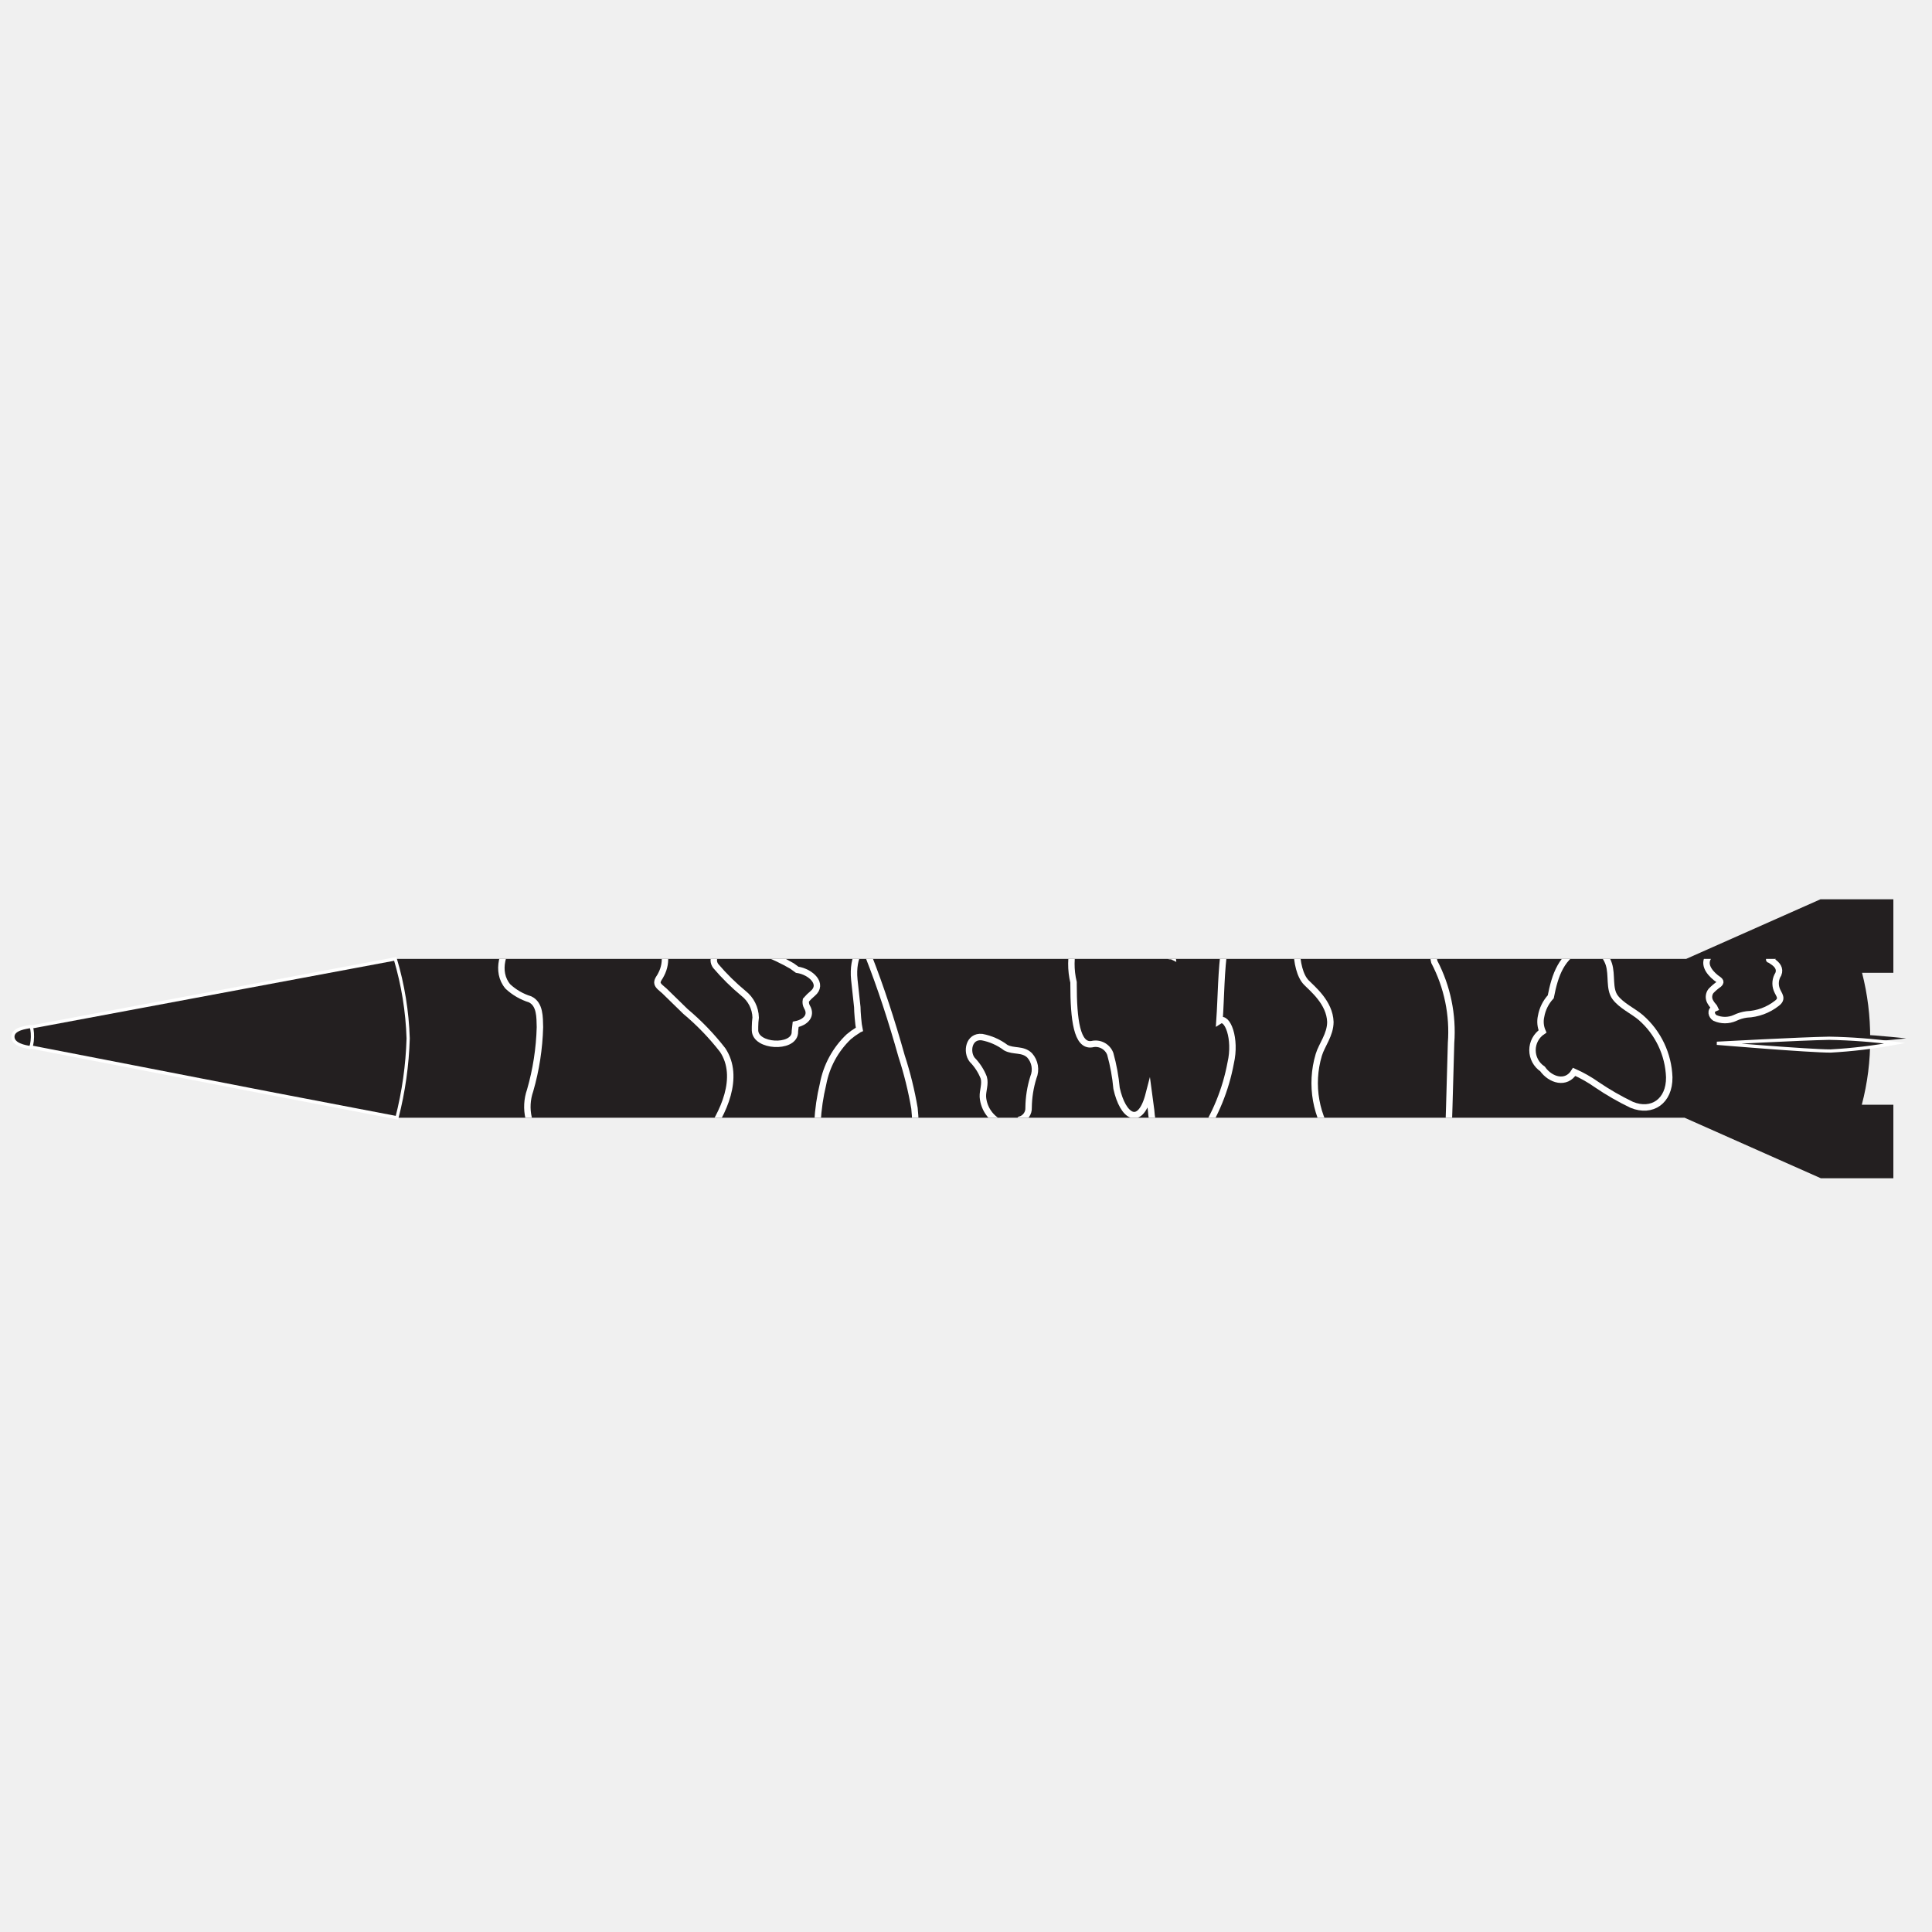
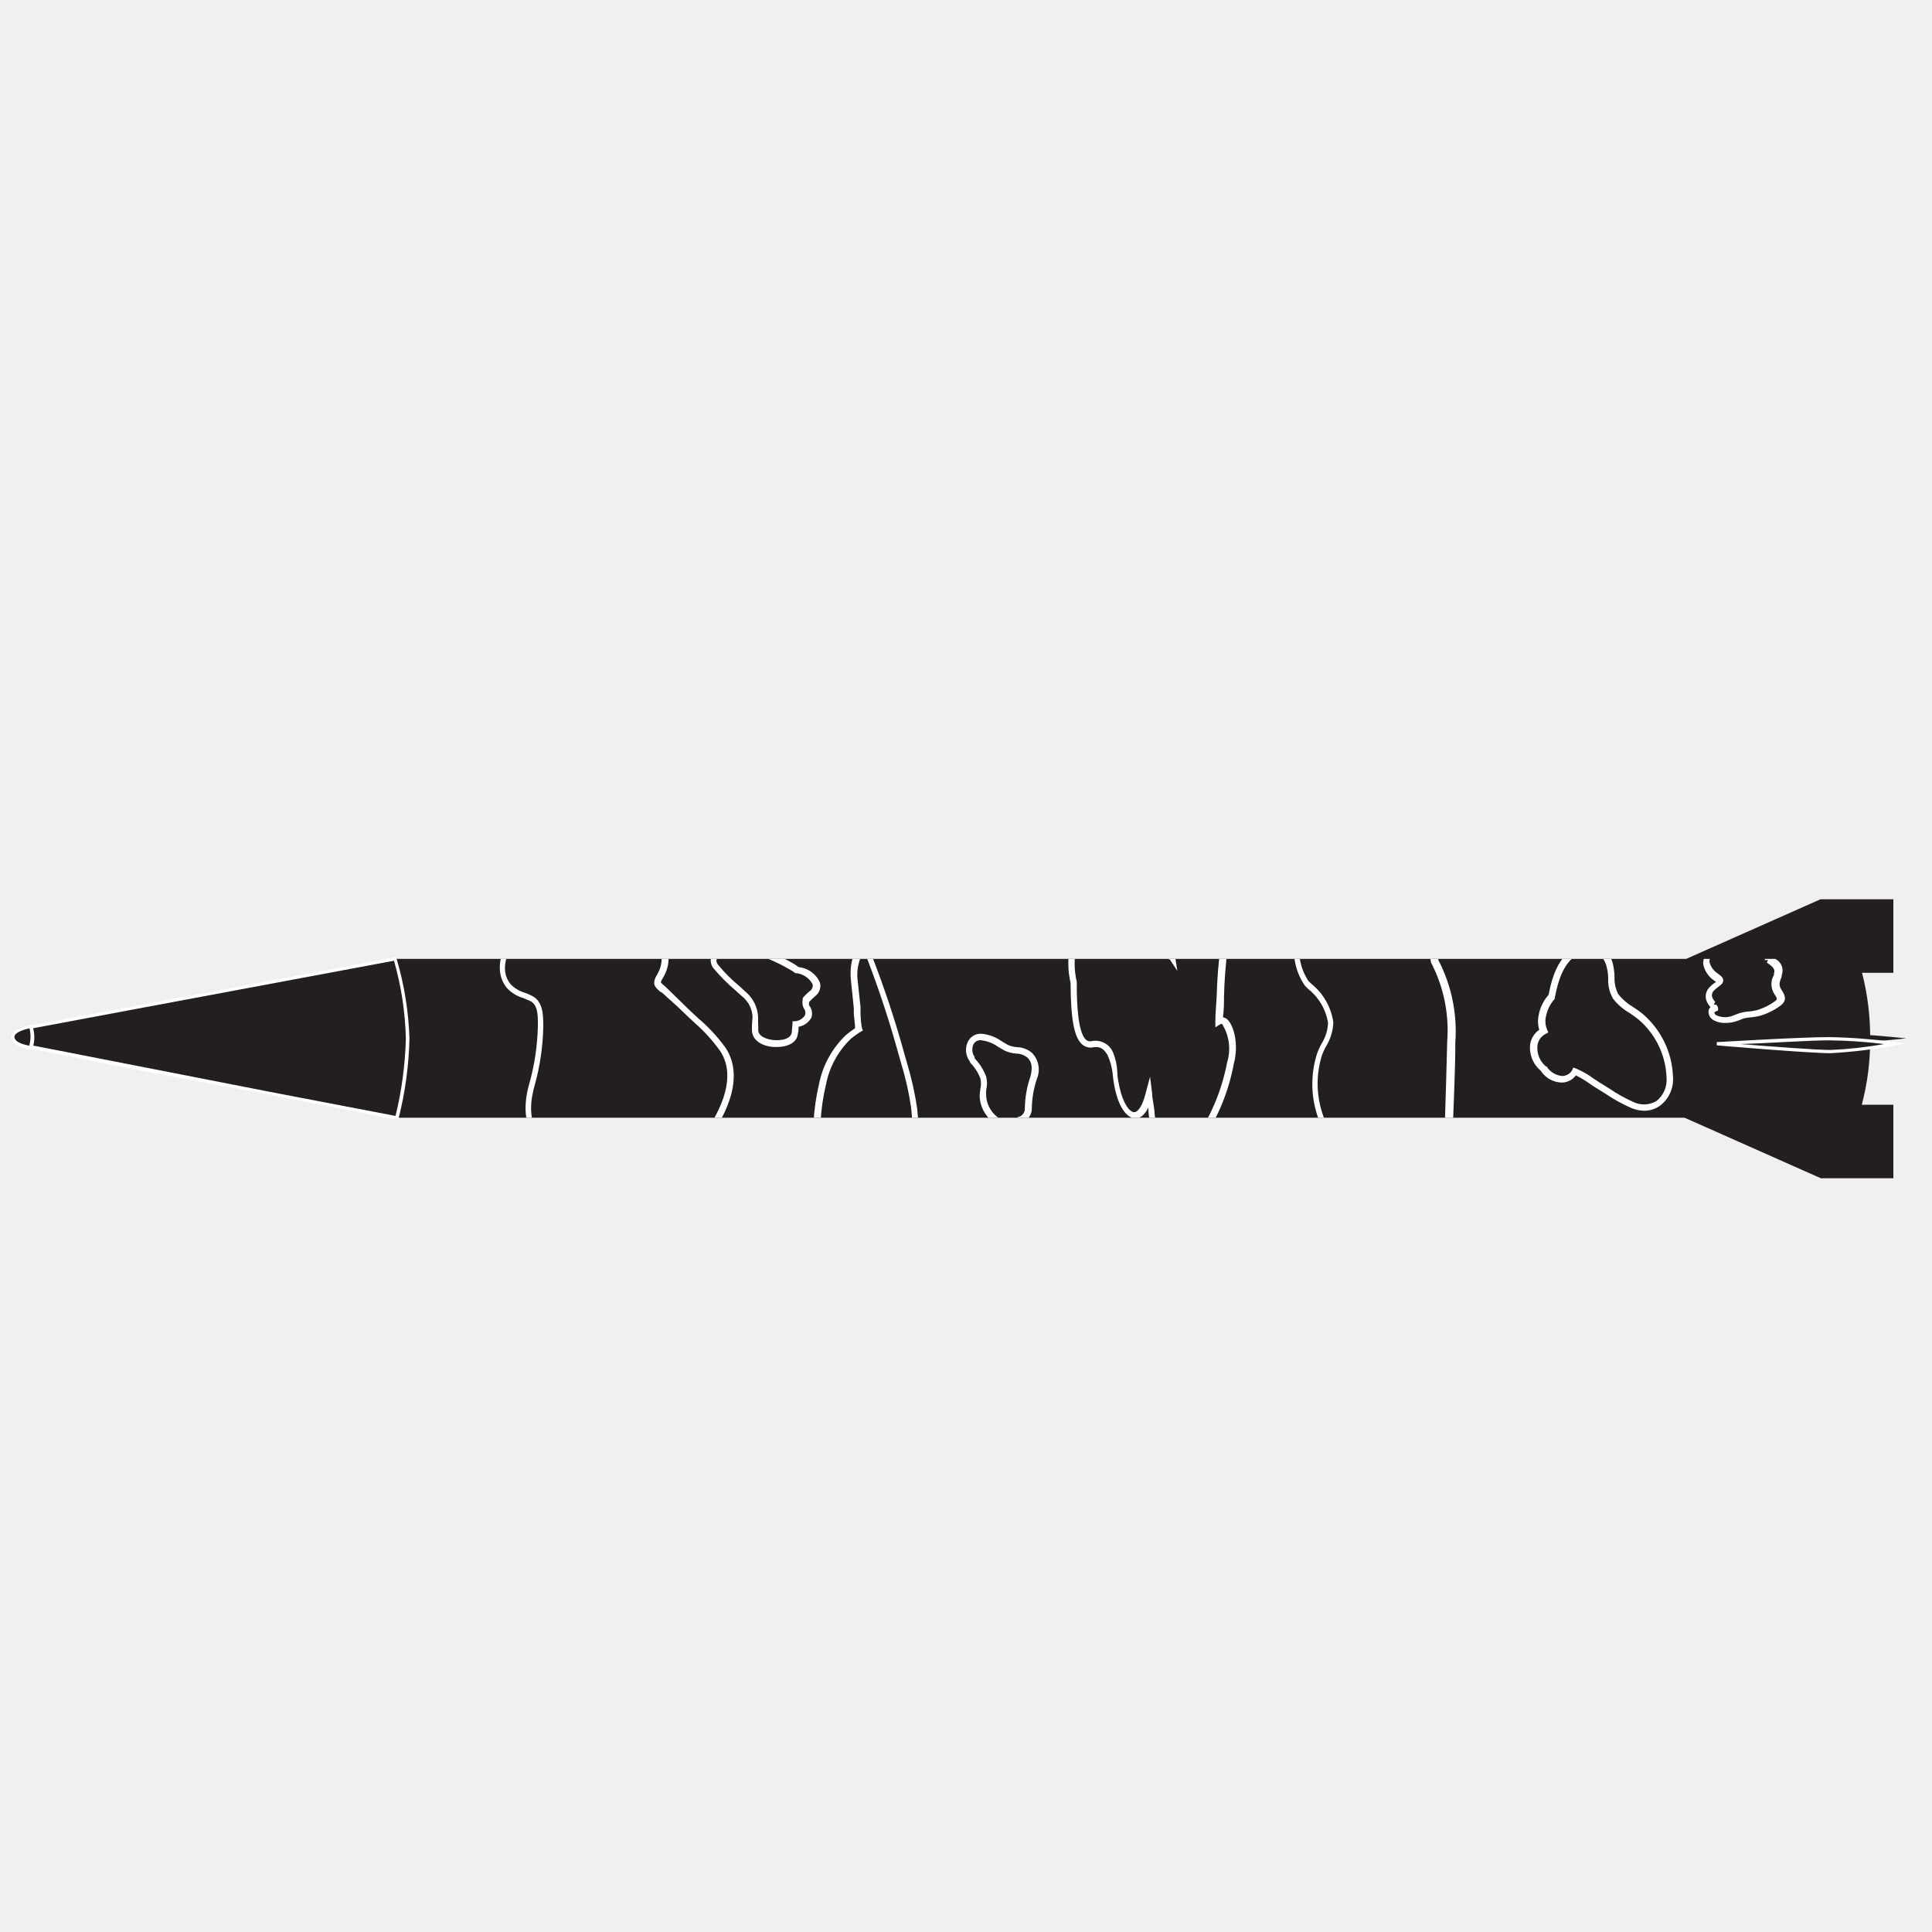
- <svg xmlns="http://www.w3.org/2000/svg" id="ghauri" data-name="ghauri" viewBox="0 0 150 150">
+ <svg xmlns="http://www.w3.org/2000/svg" id="Layer_1" data-name="Layer 1" viewBox="0 0 150 150">
  <defs>
-     <style>.cls-1,.cls-4{fill:none;}.cls-2,.cls-5{fill:#231f20;}.cls-3{clip-path:url(#clip-path);}.cls-4,.cls-5{stroke:#fff;stroke-miterlimit:10;}.cls-4{stroke-width:0.5px;}.cls-5{stroke-width:0.25px;}</style>
+     <style>.cls-1{fill:none;}.cls-2{fill:#231f20;}.cls-3{clip-path:url(#clip-path);}.cls-4{fill:#fff;}</style>
    <clipPath id="clip-path">
      <path class="cls-1" d="M143.64,74.45a12,12,0,0,1,0,12.33h-112s.72-1,.72-6.16c0-5.6-.72-6.17-.72-6.17Z" />
    </clipPath>
  </defs>
  <path class="cls-2" d="M129.16,80.62a89,89,0,0,1,18.84,0,89,89,0,0,1-18.84,0Z" />
  <path class="cls-2" d="M147,69.82h-5.66l-10.43,4.63H30.57V86.78H130.79l10.58,4.7H147V85.77h-2.45a19.69,19.69,0,0,0,.65-5.15,20.11,20.11,0,0,0-.63-5.09H147Z" />
  <g class="cls-3">
-     <path class="cls-4" d="M49.41,93.33a27,27,0,0,0,5.37-5c1.4-1.89,2.71-4.71,1.33-6.8a19.55,19.55,0,0,0-2.89-3l-1.64-1.6c-.17-.16-.53-.39-.54-.63s.22-.46.29-.64a2.57,2.57,0,0,0-.43-3,3.47,3.47,0,0,0-2-.94l-.26-.17c-2.53-1.33-6.52-1.09-8.62,1.15-1,1-1.56,2.74-.59,3.89a4.46,4.46,0,0,0,1.73,1c.78.38.74,1.4.76,2.16a19.62,19.62,0,0,1-.76,4.91,3.85,3.85,0,0,0,.92,4,2.91,2.91,0,0,0,1.66.61.3.3,0,0,1,0,.13,1.68,1.68,0,0,0,0,.74,3,3,0,0,0,.41,1.13,3.11,3.11,0,0,0,3.32,1.35,6.16,6.16,0,0,0,.44.7A1.11,1.11,0,0,0,49.41,93.33Z" />
-     <path class="cls-4" d="M66.33,76.07l.23,2.12c0,.34.08,1.36.16,1.72a.41.41,0,0,0-.11.07,5.49,5.49,0,0,0-.71.51,6.8,6.8,0,0,0-2,3.68,16.38,16.38,0,0,0-.32,5.93c.12.87.5,1.62.57,2.48,0,.5-.07,1.16-.06,1.68A8.89,8.89,0,0,0,64.26,96c.16.82.65,1.27.94.67s.64-1.27,1-1.11.49.62.45,1.35a16.43,16.43,0,0,1-.55,2.39,13.41,13.41,0,0,0-.26,2.76,8.88,8.88,0,0,0,.12,1.39v.06a15.26,15.26,0,0,0-.11,2,4.62,4.62,0,0,0,1.33,3.53c.53.49.87-.81.83-2,.18.2.36.37.52.54A4.46,4.46,0,0,0,70.8,109c.67.16,1-2.7.35-3.5-.86-1.14-1.45-3.45-1.44-6.12,0-3.15.87-5.88,1.21-8.8A19.51,19.51,0,0,0,71,86.05,28.58,28.58,0,0,0,70,82c-.78-2.78-1.63-5.37-2.56-7.74C67,73,66.14,74.21,66.33,76.07Z" />
-     <path class="cls-4" d="M55.57,75a17.42,17.42,0,0,0,2.16,2.13A2.46,2.46,0,0,1,58.67,79a5.81,5.81,0,0,0-.05.72h0c0,.1,0,.2,0,.3.06,1.25,2.94,1.4,3.09.2,0-.23.05-.46.07-.69.74-.15,1.29-.66.87-1.36a.78.78,0,0,1-.08-.52,4.35,4.35,0,0,1,.53-.52c.86-.72-.13-1.68-1.21-1.84L61.49,75c-1.3-.76-3.55-1.77-5.13-1.43C55.65,73.74,55.15,74.43,55.57,75Z" />
-     <path class="cls-4" d="M75.48,82.28a4.11,4.11,0,0,1,.9,1.39c.14.5-.09,1-.07,1.49a2.45,2.45,0,0,0,1.74,2.17,1,1,0,0,0,1.15-.4.92.92,0,0,0,.66-.93,8.18,8.18,0,0,1,.37-2.35,1.62,1.62,0,0,0-.29-1.71c-.54-.53-1.24-.27-1.85-.6a4.42,4.42,0,0,0-1.85-.82C75.21,80.41,75,81.67,75.48,82.28Z" />
-     <path class="cls-4" d="M111.29,92.76c.54.07,1-.54,1.08-2,.1-3.26.21-6.51.29-9.78a11.71,11.71,0,0,0-1.3-6.3A67.53,67.53,0,0,1,110,65.41c.36-1.71.65-3.5.89-5.35.31-2.43.74-5.41-.39-7.58a8.36,8.36,0,0,0-1.87-2.15c-.71-.72-1.42-1.5-2.15-2.16-1.33-1.22-2.32-1.1-3.47.25-1.4,1.65-2.78,3.42-4.16,5.13-.77.94-.56,3.88.31,4.73l2.23,2.16c.4.39.92,1.08,1.41,1.58l0,.24c-.11.1-.2.19-.27.24L100.34,64c-1,.64-1,4,0,5l1.87,1.75-.78.54c-1,.69-1,4,0,5,.48.49,1.81,1.56,1.86,3.05,0,1-.67,1.79-.9,2.56a7.65,7.65,0,0,0,1.21,6.78c1.14,1.26,2.21,1.44,3.2.94.18,1,.39,2.06.62,3s.78,2.06,1.35,1.93A3.63,3.63,0,0,0,111.29,92.76Z" />
-     <path class="cls-4" d="M83.35,76.27v.14c0,2.74.26,4.84,1.42,4.66a1.22,1.22,0,0,1,1.43.75,15.13,15.13,0,0,1,.49,2.68c.49,2.22,1.78,3,2.45.64l.06-.23c.07.52.15,1.11.17,1.28a8.06,8.06,0,0,0,.81,3c.84,1.37,2.12.22,3-.86a15.44,15.44,0,0,0,2.37-5.8c.44-1.9-.26-3.67-.87-3.28.13-1.91.12-3.89.4-5.76.36-2.47,1.12-5.09.37-7.54-.59-2-1.67-1.82-2.42-.42a22.3,22.3,0,0,0-1.75,6.31c-.11.66-.2,1.32-.27,2a1.33,1.33,0,0,0,0,.4.1.1,0,0,0-.09,0c-.5,0-1.09-.61-1.57-1a9.92,9.92,0,0,1-2.75-3.75c-.7-1.39-1.6-2.05-2.42-.74-.65,1-.79,2.78-.81,4.6A6.05,6.05,0,0,0,83.35,76.27Z" />
-     <path class="cls-4" d="M127.39,79c-.58-.5-1.52-.92-2-1.58s-.21-1.72-.48-2.56-1.12-1.69-2-1.35c-1.69.68-2.18,2.2-2.51,3.88a3,3,0,0,0-.75,1.52,1.89,1.89,0,0,0,.11,1.17,1.75,1.75,0,0,0,0,2.91c.62.88,1.84,1.24,2.46.23a10.35,10.35,0,0,1,1.76,1,21.06,21.06,0,0,0,2.71,1.56c1.57.64,2.93-.28,2.91-2.14A6.46,6.46,0,0,0,127.39,79Z" />
-     <path class="cls-4" d="M137.24,72a3.77,3.77,0,0,1-1.47.39,8.33,8.33,0,0,0-1.58.06.61.61,0,0,0-.28.14c-.56-.35-1.37.26-.81.63.18.11.35.21.52.33l.18.1-.16.07a2,2,0,0,0-.92.47c-.52.6-.07,1.26.5,1.72.23.18.49.28.24.5a4,4,0,0,0-.62.53.76.76,0,0,0-.1.75,1.71,1.71,0,0,0,.29.43.51.51,0,0,1,.11.16h0c-.39.16-.26.58,0,.75a1.91,1.91,0,0,0,1.57,0,3,3,0,0,1,.9-.27,4.05,4.05,0,0,0,2.34-.86c.51-.38.15-.66,0-1.06a1.33,1.33,0,0,1,.12-1.21c.17-.42-.08-.75-.48-1,0,0-.22-.16-.23-.13s.32-.2.35-.23a2.26,2.26,0,0,0,.54-.58.62.62,0,0,0,.08-.6c-.1-.22-.31-.33-.22-.58S137.67,71.75,137.24,72Z" />
+     <path class="cls-4" d="M48.63,93.84h-.19a1,1,0,0,1-.73-.41,5.57,5.57,0,0,1-.37-.58,3.24,3.24,0,0,1-3.85-2.72,2.35,2.35,0,0,1,0-.68A2.94,2.94,0,0,1,42,88.8c-1.11-.92-1.46-2.41-1-4.3l.07-.28a17.87,17.87,0,0,0,.69-4.56V79.5c0-.7,0-1.5-.61-1.79l-.52-.22a2.79,2.79,0,0,1-1.29-.8c-1-1.24-.49-3.06.6-4.22,2.21-2.37,6.4-2.53,8.91-1.2l.25.15a3.63,3.63,0,0,1,2,1,2.84,2.84,0,0,1,.48,3.31l-.12.21a1.42,1.42,0,0,0-.15.31c0,.07.21.24.3.31a1.17,1.17,0,0,1,.16.15l1.13,1.1.52.51.78.73a13,13,0,0,1,2.14,2.31c1.66,2.53-.39,5.8-1.34,7.09a27,27,0,0,1-5.42,5.07l-.15-.2.15.2A1.55,1.55,0,0,1,48.63,93.84Zm-1-1.56.08.17a5.63,5.63,0,0,0,.42.67.55.55,0,0,0,.4.21,1.07,1.07,0,0,0,.75-.2h0a26.23,26.23,0,0,0,5.32-5c.89-1.21,2.81-4.25,1.32-6.52a12.9,12.9,0,0,0-2-2.21c-.28-.25-.54-.5-.8-.75l-.52-.5L51.4,77.07,51.27,77c-.21-.17-.47-.39-.48-.68A1.19,1.19,0,0,1,51,75.7a1,1,0,0,0,.09-.17,2.36,2.36,0,0,0-.38-2.76,3.25,3.25,0,0,0-1.83-.87l-.1,0a1.38,1.38,0,0,0-.24-.14c-2.35-1.25-6.26-1.11-8.32,1.09-.93,1-1.43,2.54-.58,3.56a2.43,2.43,0,0,0,1.09.66,5.24,5.24,0,0,1,.56.24c.86.42.88,1.46.89,2.22v.16a18.3,18.3,0,0,1-.7,4.69l-.07.27c-.28,1.19-.37,2.8.84,3.8A2.65,2.65,0,0,0,43.8,89l.27,0,0,.27a.94.94,0,0,1-.06.18A1.53,1.53,0,0,0,44,90a3,3,0,0,0,.38,1.08,2.89,2.89,0,0,0,3.06,1.23Z" />
+     <path class="cls-4" d="M67.42,109.46a.59.59,0,0,1-.39-.17,4.85,4.85,0,0,1-1.41-3.7,15.77,15.77,0,0,1,.11-2.06v0a8.9,8.9,0,0,1-.12-1.43,13.22,13.22,0,0,1,.27-2.81c.06-.29.14-.57.22-.87a6.7,6.7,0,0,0,.32-1.49,1.33,1.33,0,0,0-.3-1.1s-.2,0-.69,1c-.19.42-.48.43-.6.41-.37,0-.68-.5-.8-1.14a9.14,9.14,0,0,1-.19-1.81,6,6,0,0,1,0-.72,5,5,0,0,0,0-.93,5.75,5.75,0,0,0-.28-1.28,8.43,8.43,0,0,1-.29-1.2,17,17,0,0,1,.32-6,7.16,7.16,0,0,1,2.09-3.8,7.68,7.68,0,0,1,.71-.53c0-.29-.07-.73-.1-1.1,0-.19,0-.36,0-.46l-.22-2.12c-.14-1.31.21-2.45.8-2.59.19-.05.56,0,.82.64a78,78,0,0,1,2.57,7.78l.15.52a25.05,25.05,0,0,1,.8,3.57,19.22,19.22,0,0,1-.07,4.58c-.12,1.1-.33,2.19-.53,3.25A29.46,29.46,0,0,0,70,99.37c0,2.49.53,4.84,1.39,6a4.37,4.37,0,0,1,0,3.61.55.55,0,0,1-.6.28,4.76,4.76,0,0,1-2.38-1.42l-.09-.1c0,.69-.22,1.51-.65,1.71A.46.46,0,0,1,67.42,109.46ZM66.09,95.3a.63.63,0,0,1,.22,0,1.68,1.68,0,0,1,.6,1.59,7.45,7.45,0,0,1-.34,1.6c-.08.28-.16.56-.21.83a13.54,13.54,0,0,0-.26,2.7,7.87,7.87,0,0,0,.12,1.35v.15a14.6,14.6,0,0,0-.11,2,4.37,4.37,0,0,0,1.25,3.36s.06,0,.06,0a2.93,2.93,0,0,0,.35-1.85l0-.7.46.52c.12.13.23.26.35.37l.16.17a4.32,4.32,0,0,0,2.13,1.28,1,1,0,0,0,.22-.49,4.12,4.12,0,0,0-.13-2.62c-.93-1.23-1.5-3.64-1.49-6.27a30.11,30.11,0,0,1,.68-5.61c.2-1.05.4-2.13.53-3.22a18.69,18.69,0,0,0,.06-4.46,23,23,0,0,0-.79-3.49l-.15-.53a79.5,79.5,0,0,0-2.54-7.72C67.14,74.06,67,74,67,74s-.55.8-.42,2.06l.23,2.12c0,.1,0,.28,0,.48,0,.41.07,1,.12,1.2L67,80l-.27.16a7.63,7.63,0,0,0-.67.49,6.7,6.7,0,0,0-1.93,3.55,16.17,16.17,0,0,0-.31,5.83,6.9,6.9,0,0,0,.27,1.13,6.81,6.81,0,0,1,.3,1.37,5.91,5.91,0,0,1,0,1,5.39,5.39,0,0,0,0,.68A8.23,8.23,0,0,0,64.51,96c.09.51.3.74.37.75a.34.34,0,0,0,.09-.13C65.21,96.09,65.58,95.3,66.09,95.3Z" />
+     <path class="cls-4" d="M60.3,81.29h-.1c-.85,0-1.78-.43-1.82-1.26V80h0l0-.27a6.27,6.27,0,0,1,.05-.74,2.17,2.17,0,0,0-.86-1.67l-.46-.42a14.21,14.21,0,0,1-1.73-1.74h0a1,1,0,0,1-.15-.92,1.49,1.49,0,0,1,1.09-.87c1.91-.4,4.55,1,5.31,1.46a3.62,3.62,0,0,1,.38.26,2,2,0,0,1,1.65,1.2,1,1,0,0,1-.38,1.06,6,6,0,0,0-.45.43.49.49,0,0,0,0,.29A1,1,0,0,1,63,79a1.42,1.42,0,0,1-1,.72c0,.17,0,.35-.05.52C61.88,81,61.09,81.29,60.3,81.29Zm-1.43-1.6v0a2.81,2.81,0,0,0,0,.29c0,.48.69.76,1.34.78s1.2-.16,1.26-.6l.06-.67v-.2l.19,0a1,1,0,0,0,.78-.47.52.52,0,0,0-.08-.51,1,1,0,0,1-.1-.69v-.07l0-.06a4,4,0,0,1,.55-.54.52.52,0,0,0,.22-.54,1.65,1.65,0,0,0-1.31-.86H61.8l-.06,0a2.65,2.65,0,0,0-.37-.25c-1.5-.88-3.58-1.7-5-1.41a1,1,0,0,0-.72.55.44.44,0,0,0,.08.44h0a12.6,12.6,0,0,0,1.67,1.68l.46.42a2.71,2.71,0,0,1,1,2.07A6.06,6.06,0,0,0,58.87,79.69Z" />
+     <path class="cls-4" d="M78.34,87.64a1,1,0,0,1-.38-.08,2.69,2.69,0,0,1-1.9-2.4,3.39,3.39,0,0,1,.06-.64,1.88,1.88,0,0,0,0-.78,3.56,3.56,0,0,0-.8-1.24l0-.06a1.48,1.48,0,0,1-.16-1.59,1.1,1.1,0,0,1,1.14-.58,3.22,3.22,0,0,1,1.48.58l.46.27a1.91,1.91,0,0,0,.72.18,1.84,1.84,0,0,1,1.19.47,1.86,1.86,0,0,1,.35,2A7.7,7.7,0,0,0,80.11,86a1.17,1.17,0,0,1-.76,1.16A1.4,1.4,0,0,1,78.34,87.64Zm-2.67-5.53,0,.06a4.12,4.12,0,0,1,.9,1.43,2.1,2.1,0,0,1,0,1,2.62,2.62,0,0,0,0,.55,2.27,2.27,0,0,0,1.58,1.95.8.8,0,0,0,.86-.32l0-.06.07,0a.66.66,0,0,0,.49-.68A7.87,7.87,0,0,1,80,83.59c.18-.71.12-1.13-.22-1.47a1.41,1.41,0,0,0-.9-.32,2.63,2.63,0,0,1-.9-.24l-.48-.28a2.81,2.81,0,0,0-1.28-.51.6.6,0,0,0-.64.31,1,1,0,0,0,.1,1Z" />
+     <path class="cls-4" d="M108.73,94.91c-.72,0-1.25-1.12-1.48-2.13s-.42-1.88-.57-2.75c-1.08.41-2.15,0-3.19-1.12a7.82,7.82,0,0,1-1.27-7,5.1,5.1,0,0,1,.38-.87,3.29,3.29,0,0,0,.51-1.61,4.19,4.19,0,0,0-1.56-2.66c-.08-.09-.16-.16-.23-.23a4.84,4.84,0,0,1-.81-3.44,2.81,2.81,0,0,1,.82-2l.52-.37-1.64-1.54a4.48,4.48,0,0,1-.84-3.32c0-.49.2-1.67.83-2.1l2.23-1.5.14-.12v0c-.23-.23-.46-.51-.68-.77s-.47-.55-.66-.74L99,58.46c-1-1-1.18-4-.34-5.07l1.4-1.74c.9-1.12,1.84-2.29,2.77-3.39a2.79,2.79,0,0,1,1.88-1.18,2.75,2.75,0,0,1,2,.9c.5.46,1,1,1.48,1.48l.68.7.44.41a6.7,6.7,0,0,1,1.47,1.8c1.13,2.16.75,5.11.45,7.48l0,.25c-.24,1.85-.54,3.65-.89,5.33a66.62,66.62,0,0,0,1.34,9.12,12,12,0,0,1,1.31,6.39c0,2.19-.12,4.36-.19,6.54,0,1.08-.07,2.17-.1,3.25a2.84,2.84,0,0,1-.66,2.06.91.91,0,0,1-.52.23,4,4,0,0,1-2.55,1.88Zm-1.67-5.61.06.34c.16.94.36,2,.61,3s.77,1.81,1,1.75a3.42,3.42,0,0,0,2.3-1.77l.08-.15.17,0a.36.36,0,0,0,.3-.11,2.42,2.42,0,0,0,.49-1.69c0-1.09.07-2.17.1-3.26.07-2.17.14-4.35.19-6.53a11.42,11.42,0,0,0-1.27-6.18l0-.06a67.55,67.55,0,0,1-1.36-9.26v-.07c.34-1.67.64-3.47.88-5.33l0-.25c.3-2.3.67-5.16-.39-7.18a6,6,0,0,0-1.37-1.66c-.16-.14-.31-.29-.45-.43l-.69-.7c-.47-.5-1-1-1.46-1.46a1.81,1.81,0,0,0-3.11.24c-.93,1.09-1.86,2.25-2.76,3.38-.47.58-.93,1.16-1.4,1.73-.68.84-.49,3.63.3,4.4l2.23,2.16c.21.21.44.48.69.78s.48.56.72.81l.06.06,0,.45-.09.09c-.12.1-.22.2-.3.25l-2.23,1.5a2.6,2.6,0,0,0-.61,1.73,4,4,0,0,0,.68,2.91l2.1,2-1,.73a2.26,2.26,0,0,0-.61,1.59,4.34,4.34,0,0,0,.67,3.06l.22.21a4.68,4.68,0,0,1,1.71,3,3.83,3.83,0,0,1-.56,1.85,4.38,4.38,0,0,0-.35.78,7.4,7.4,0,0,0,1.16,6.55c1,1.08,1.93,1.37,2.9.88Z" />
+     <path class="cls-4" d="M91.11,90.1H91A1.37,1.37,0,0,1,90,89.36a8.48,8.48,0,0,1-.84-3.14l0-.23c-.34.69-.73.85-1,.84-.68,0-1.29-.89-1.59-2.27a9.37,9.37,0,0,1-.19-1.26A4.63,4.63,0,0,0,86,81.94c-.38-.68-.75-.69-1.17-.62a1,1,0,0,1-.8-.22c-.62-.53-.89-1.89-.91-4.69v-.1a6.48,6.48,0,0,1,0-3c0-1.6.13-3.56.85-4.71a1.44,1.44,0,0,1,1.2-.82c.58,0,1.14.56,1.65,1.59a9.8,9.8,0,0,0,2.67,3.66l.38.3a3.34,3.34,0,0,0,.89.59s0-.07,0-.1c.08-.71.17-1.37.27-2a23.42,23.42,0,0,1,1.78-6.39c.44-.82,1-1.23,1.53-1.18s1,.36,1.35,1.65a13.23,13.23,0,0,1-.12,6.16c-.08.5-.17,1-.24,1.49a35.24,35.24,0,0,0-.3,3.86c0,.52,0,1-.08,1.57a.7.7,0,0,1,.26.1c.57.41,1,2,.58,3.52a15.77,15.77,0,0,1-2.41,5.91C92.52,89.57,91.77,90.1,91.11,90.1Zm-1.82-6.5.16,1.28c0,.32.09.68.12.94l.05.34a7.82,7.82,0,0,0,.77,2.93.89.89,0,0,0,.68.51c.5,0,1.15-.47,1.88-1.39a15.67,15.67,0,0,0,2.32-5.71,3.61,3.61,0,0,0-.39-3c-.06,0-.08,0-.1,0l-.42.26,0-.49c0-.61.07-1.24.1-1.86a38.88,38.88,0,0,1,.3-3.91c.07-.5.16-1,.25-1.51a12.8,12.8,0,0,0,.13-5.93c-.23-.78-.57-1.26-.92-1.29s-.71.31-1,.92a21.77,21.77,0,0,0-1.73,6.23c-.1.64-.18,1.29-.26,2a1.66,1.66,0,0,0,0,.33l.18,1.13-.58-.88a2.72,2.72,0,0,1-1.3-.73l-.35-.29a10,10,0,0,1-2.83-3.84c-.41-.81-.85-1.29-1.22-1.31s-.51.19-.76.59c-.66,1-.76,2.94-.77,4.47v.07a5.86,5.86,0,0,0,0,2.76v.21c0,1.59.1,3.77.73,4.31a.47.47,0,0,0,.4.1,1.48,1.48,0,0,1,1.69.88,4.48,4.48,0,0,1,.33,1.54c0,.4.1.82.18,1.21.28,1.22.77,1.87,1.12,1.88h0c.3,0,.62-.47.84-1.26Zm1.58-9.12Z" />
+     <path class="cls-4" d="M127.7,86.24a2.76,2.76,0,0,1-1.06-.22,12.67,12.67,0,0,1-2-1.11l-.74-.46a4.66,4.66,0,0,1-.44-.29,8.84,8.84,0,0,0-1.11-.67,1.38,1.38,0,0,1-1.07.56,2,2,0,0,1-1.66-.92,2.32,2.32,0,0,1-.83-1.94,1.66,1.66,0,0,1,.72-1.24,2.23,2.23,0,0,1-.05-1.12,3.25,3.25,0,0,1,.77-1.59c.31-1.55.81-3.25,2.65-4a1.37,1.37,0,0,1,1.1,0,2.51,2.51,0,0,1,1.21,1.46,4.65,4.65,0,0,1,.16,1.17,2.76,2.76,0,0,0,.29,1.32,4.23,4.23,0,0,0,1.16,1,7.19,7.19,0,0,1,.75.54,6.73,6.73,0,0,1,2.34,4.86,2.56,2.56,0,0,1-1,2.25A2.11,2.11,0,0,1,127.7,86.24Zm-5.55-3.36.19.07a6.68,6.68,0,0,1,1.4.8l.41.27.76.47a12.13,12.13,0,0,0,1.91,1.07,1.89,1.89,0,0,0,1.79-.08,2.09,2.09,0,0,0,.78-1.83,6.21,6.21,0,0,0-2.17-4.49h0a7.53,7.53,0,0,0-.7-.51,4.39,4.39,0,0,1-1.29-1.12,2.89,2.89,0,0,1-.37-1.58,3.84,3.84,0,0,0-.15-1,2,2,0,0,0-.94-1.16.86.86,0,0,0-.7,0c-1.48.59-2,1.85-2.36,3.69l0,.07,0,0a2.85,2.85,0,0,0-.69,1.4,1.68,1.68,0,0,0,.1,1l.09.21-.2.11a1.16,1.16,0,0,0-.65,1,1.85,1.85,0,0,0,.67,1.53l.05,0a1.57,1.57,0,0,0,1.23.74h0a.9.9,0,0,0,.77-.49Z" />
+     <path class="cls-4" d="M133.87,79.42a1.67,1.67,0,0,1-.82-.21.74.74,0,0,1-.4-.67.51.51,0,0,1,.15-.35,1.59,1.59,0,0,1-.29-.44,1,1,0,0,1,.13-1,2.27,2.27,0,0,1,.46-.42l.16-.12-.07,0-.12-.09a2,2,0,0,1-.83-1.25,1.07,1.07,0,0,1,.29-.83,1.67,1.67,0,0,1,.7-.44l-.26-.16a.57.57,0,0,1-.22-.8,1,1,0,0,1,1.13-.33,1,1,0,0,1,.26-.09,4.08,4.08,0,0,1,1.09-.07c.18,0,.35,0,.53,0a3.35,3.35,0,0,0,1.37-.37h0a.94.94,0,0,1,1,.14.62.62,0,0,1,.19.67s0,0,.07.15a.9.9,0,0,1,.15.24.85.85,0,0,1-.1.83,2.4,2.4,0,0,1-.59.65l0,0a1,1,0,0,1,.48,1.26l0,.11c-.16.38-.23.6-.09.89l.12.2c.17.28.46.73-.14,1.17a5.11,5.11,0,0,1-1.55.77,5.2,5.2,0,0,1-.88.14,2.11,2.11,0,0,0-.71.19l-.16.06A2.71,2.71,0,0,1,133.87,79.42ZM133.25,78a.57.57,0,0,1,.14.24l0,.21-.19.09a.14.14,0,0,0-.1.08.3.3,0,0,0,.16.21,1.65,1.65,0,0,0,1.35,0l.16-.06a2.89,2.89,0,0,1,.81-.22,4.74,4.74,0,0,0,.82-.12,4.46,4.46,0,0,0,1.4-.69c.22-.17.19-.21,0-.5a2,2,0,0,1-.14-.25,1.4,1.4,0,0,1,.07-1.3l0-.11c.07-.18.08-.4-.39-.73l-.16-.11.09-.2v0l-.25,0h0l0-.14.09,0,.26-.16.08,0a2.24,2.24,0,0,0,.47-.51c.11-.19.1-.29.06-.37A.8.8,0,0,0,138,73a.6.6,0,0,1-.14-.62c0-.05,0-.1-.06-.13a.4.4,0,0,0-.44-.06h0a3.91,3.91,0,0,1-1.57.42h-.56a3.93,3.93,0,0,0-1,.05.45.45,0,0,0-.17.08l-.14.13-.16-.1a.48.48,0,0,0-.6.1s0,0,.06.11l.51.33a1,1,0,0,1,.19.11l.59.39-.71.06a.31.31,0,0,1-.1,0l-.14,0a1.48,1.48,0,0,0-.67.36.58.58,0,0,0-.17.45,1.51,1.51,0,0,0,.64.9l.11.08c.14.11.31.23.32.44a.45.45,0,0,1-.19.37l-.22.17a2.33,2.33,0,0,0-.36.32.52.52,0,0,0-.07.51,1.41,1.41,0,0,0,.22.32l-.11.21h0Z" />
  </g>
-   <path class="cls-5" d="M30.82,86.78,21,84.9,10.35,82.83l-7.73-1.5c-.31-.06-1.52-.21-1.52-.84s1.23-.73,1.52-.79L10,78.32l20.69-3.87a24.38,24.38,0,0,1,1,6.17A28.11,28.11,0,0,1,30.82,86.78Z" />
-   <path class="cls-5" d="M2.3,81.33C2,81.27,1,81.12,1,80.49s1.08-.73,1.34-.79S2.57,81.39,2.3,81.33Z" />
-   <path class="cls-5" d="M133.3,81s7.14.6,8.83.6a39.65,39.65,0,0,0,5-.6,44.43,44.43,0,0,0-5.11-.39C139.74,80.65,133.3,81,133.3,81Z" />
+   <path class="cls-2" d="M30.82,86.78,21,84.9,10.35,82.83l-7.73-1.5c-.31-.06-1.52-.21-1.52-.84s1.23-.73,1.52-.79L10,78.32l20.69-3.87a24.38,24.38,0,0,1,1,6.17A28.11,28.11,0,0,1,30.82,86.78Z" />
+   <path class="cls-4" d="M30.91,86.93l-.11,0L21,85,10.33,83,2.5,81.43C2,81.35,1,81.17,1,80.49c0-.5.89-.77,1.63-.91L10,78.2l20.68-3.87.11,0,0,.1a24.57,24.57,0,0,1,1,6.21,28.15,28.15,0,0,1-.84,6.19Zm-.32-12.34L10,78.44,2.64,79.82c-.86.17-1.42.43-1.42.67,0,.47,1,.63,1.32.7h.1l7.73,1.51L21,84.78l9.71,1.86a28.41,28.41,0,0,0,.8-6A24,24,0,0,0,30.59,74.59Z" />
+   <path class="cls-2" d="M2.3,81.33C2,81.27,1,81.12,1,80.49s1.08-.73,1.34-.79S2.57,81.39,2.3,81.33Z" />
+   <path class="cls-4" d="M2.32,81.45h0l-.09,0c-.4-.08-1.35-.27-1.35-.94,0-.5.78-.77,1.44-.91a.19.19,0,0,1,.21.1,2.65,2.65,0,0,1,0,1.67A.2.2,0,0,1,2.32,81.45Zm0-.24Zm0-1.38c-.75.17-1.2.41-1.2.66,0,.47.84.63,1.15.7h0A2.65,2.65,0,0,0,2.29,79.83Z" />
+   <path class="cls-2" d="M133.3,81s7.14.6,8.83.6a39.65,39.65,0,0,0,5-.6,44.43,44.43,0,0,0-5.11-.39C139.74,80.65,133.3,81,133.3,81Z" />
+   <path class="cls-4" d="M142.13,81.77c-1.68,0-8.77-.6-8.84-.61v-.25c.06,0,6.47-.39,8.74-.39a46.24,46.24,0,0,1,5.13.39l.77.11-.76.14A39.15,39.15,0,0,1,142.13,81.77Zm-7-.71c2.24.18,5.9.46,7,.46a31.55,31.55,0,0,0,4.15-.46,39.08,39.08,0,0,0-4.25-.29C140.52,80.77,137.18,81,135.09,81.06Z" />
</svg>
